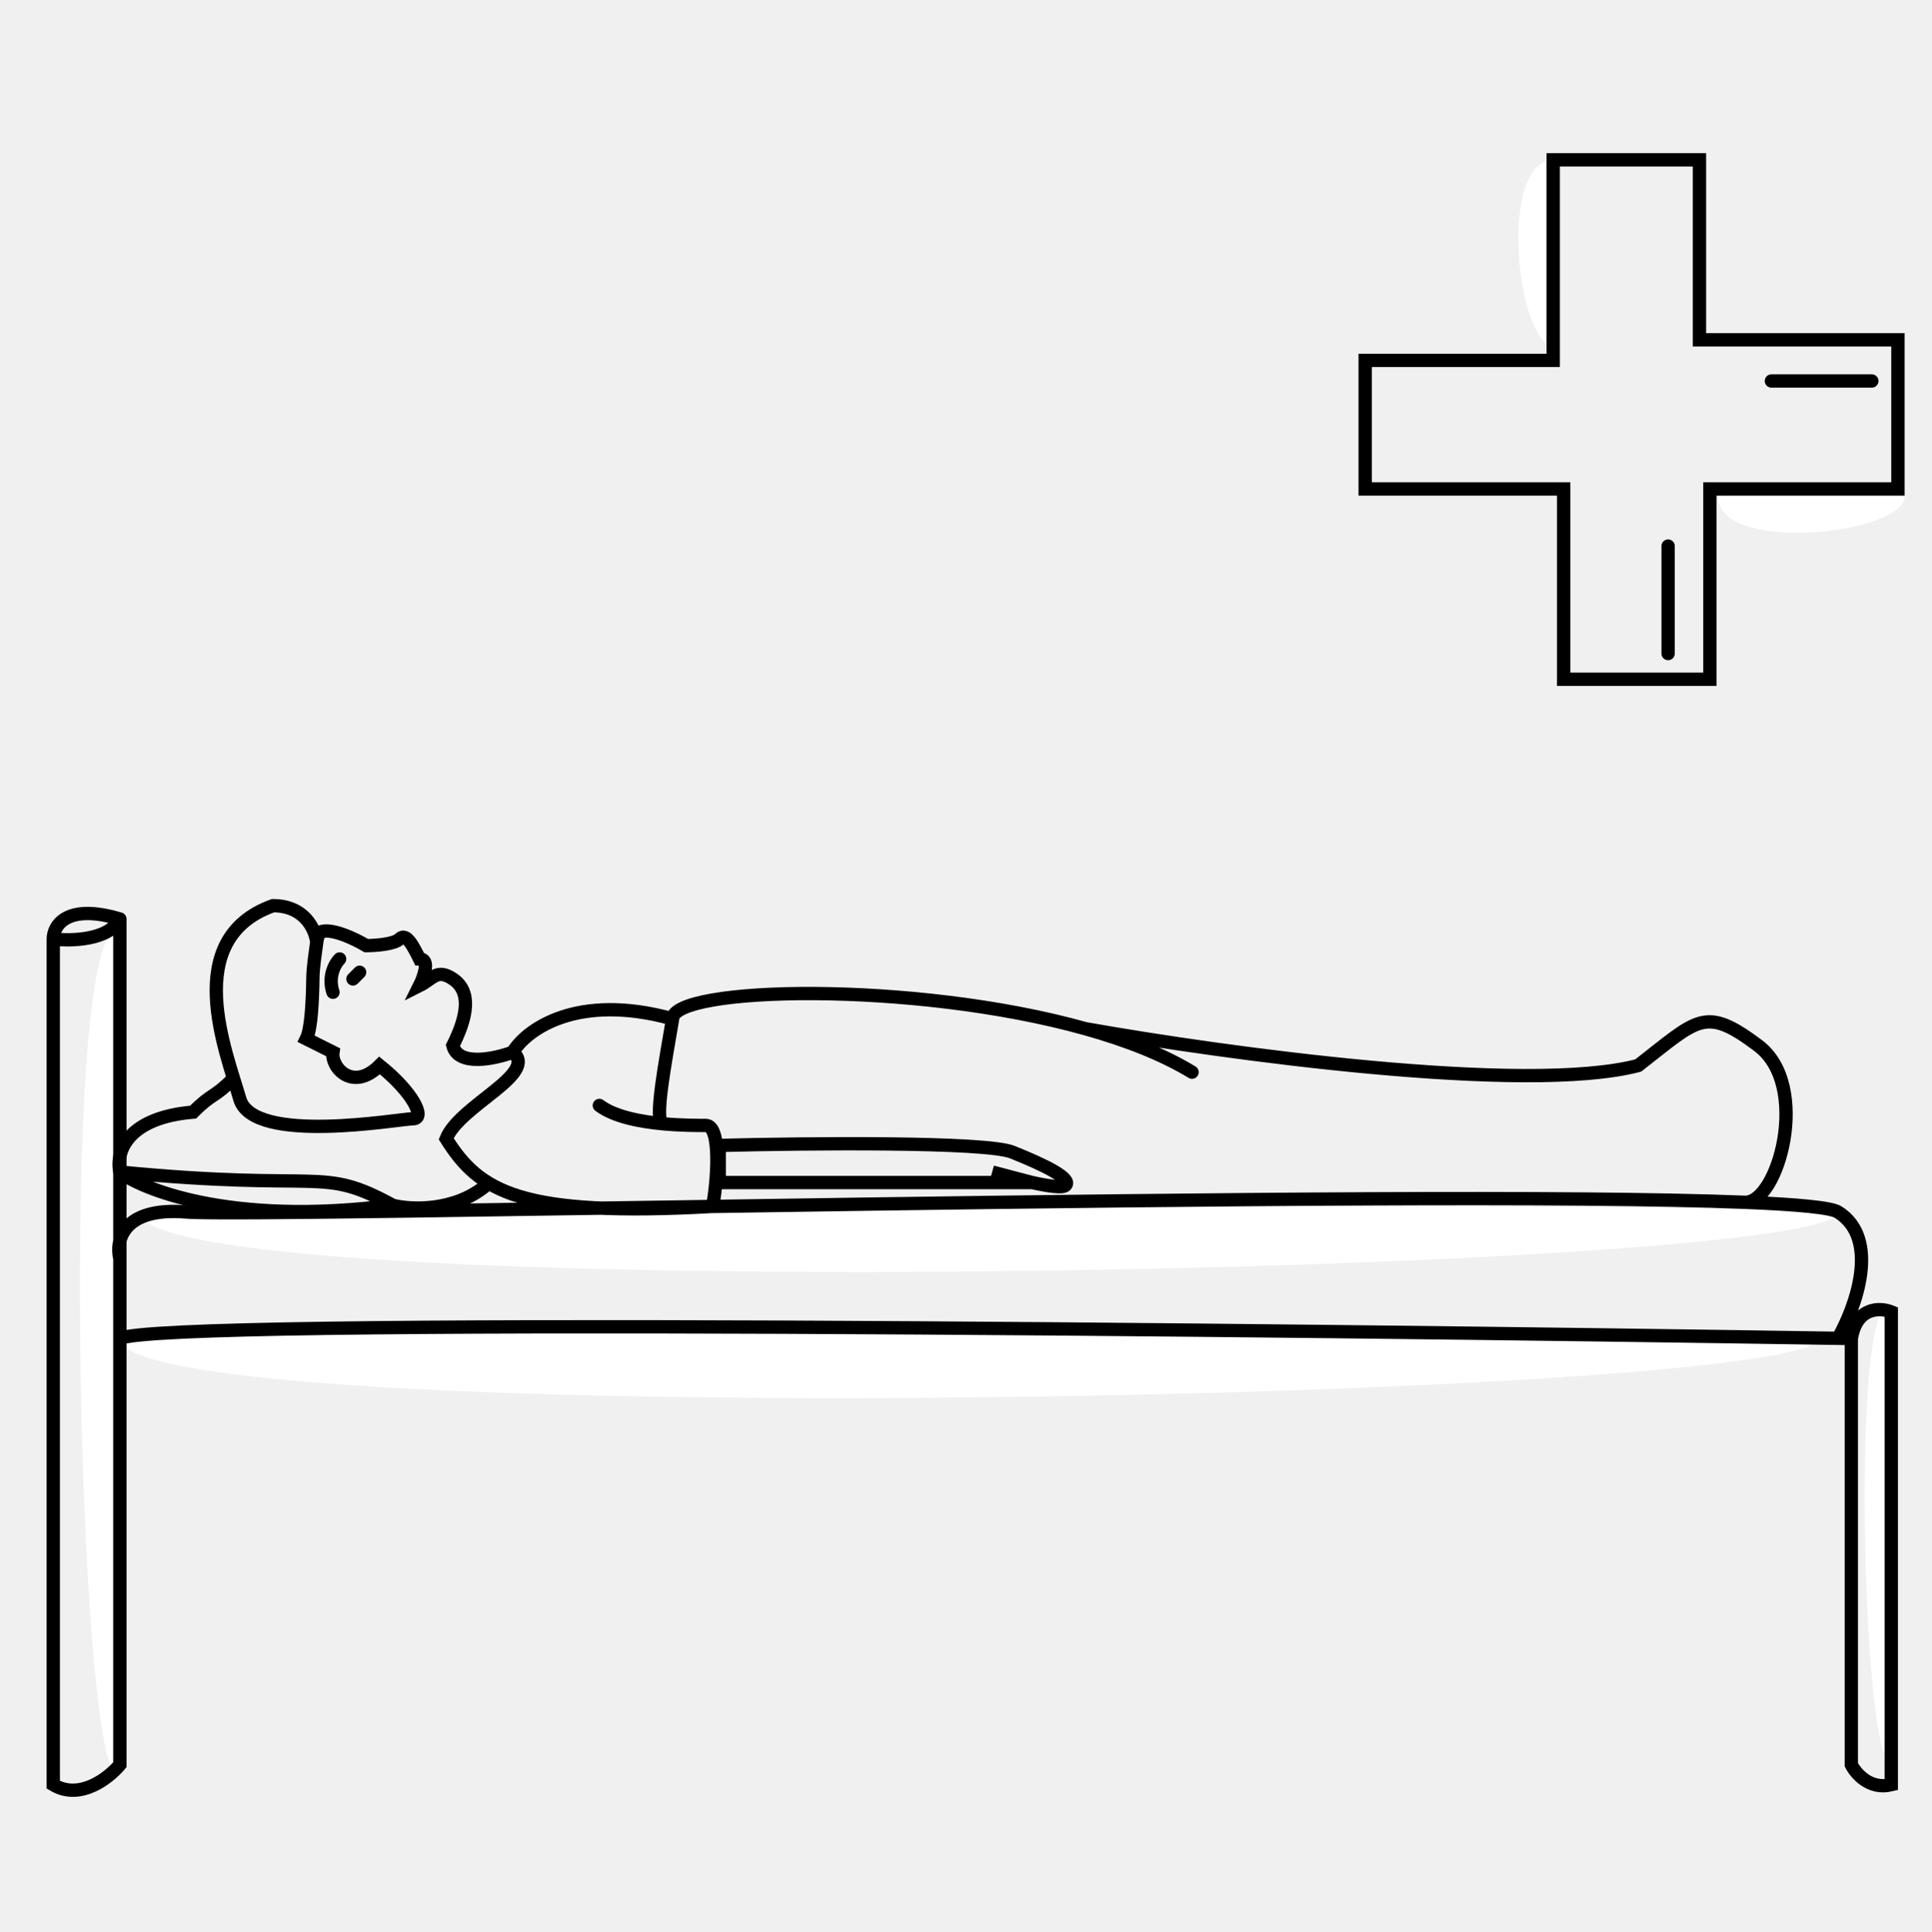
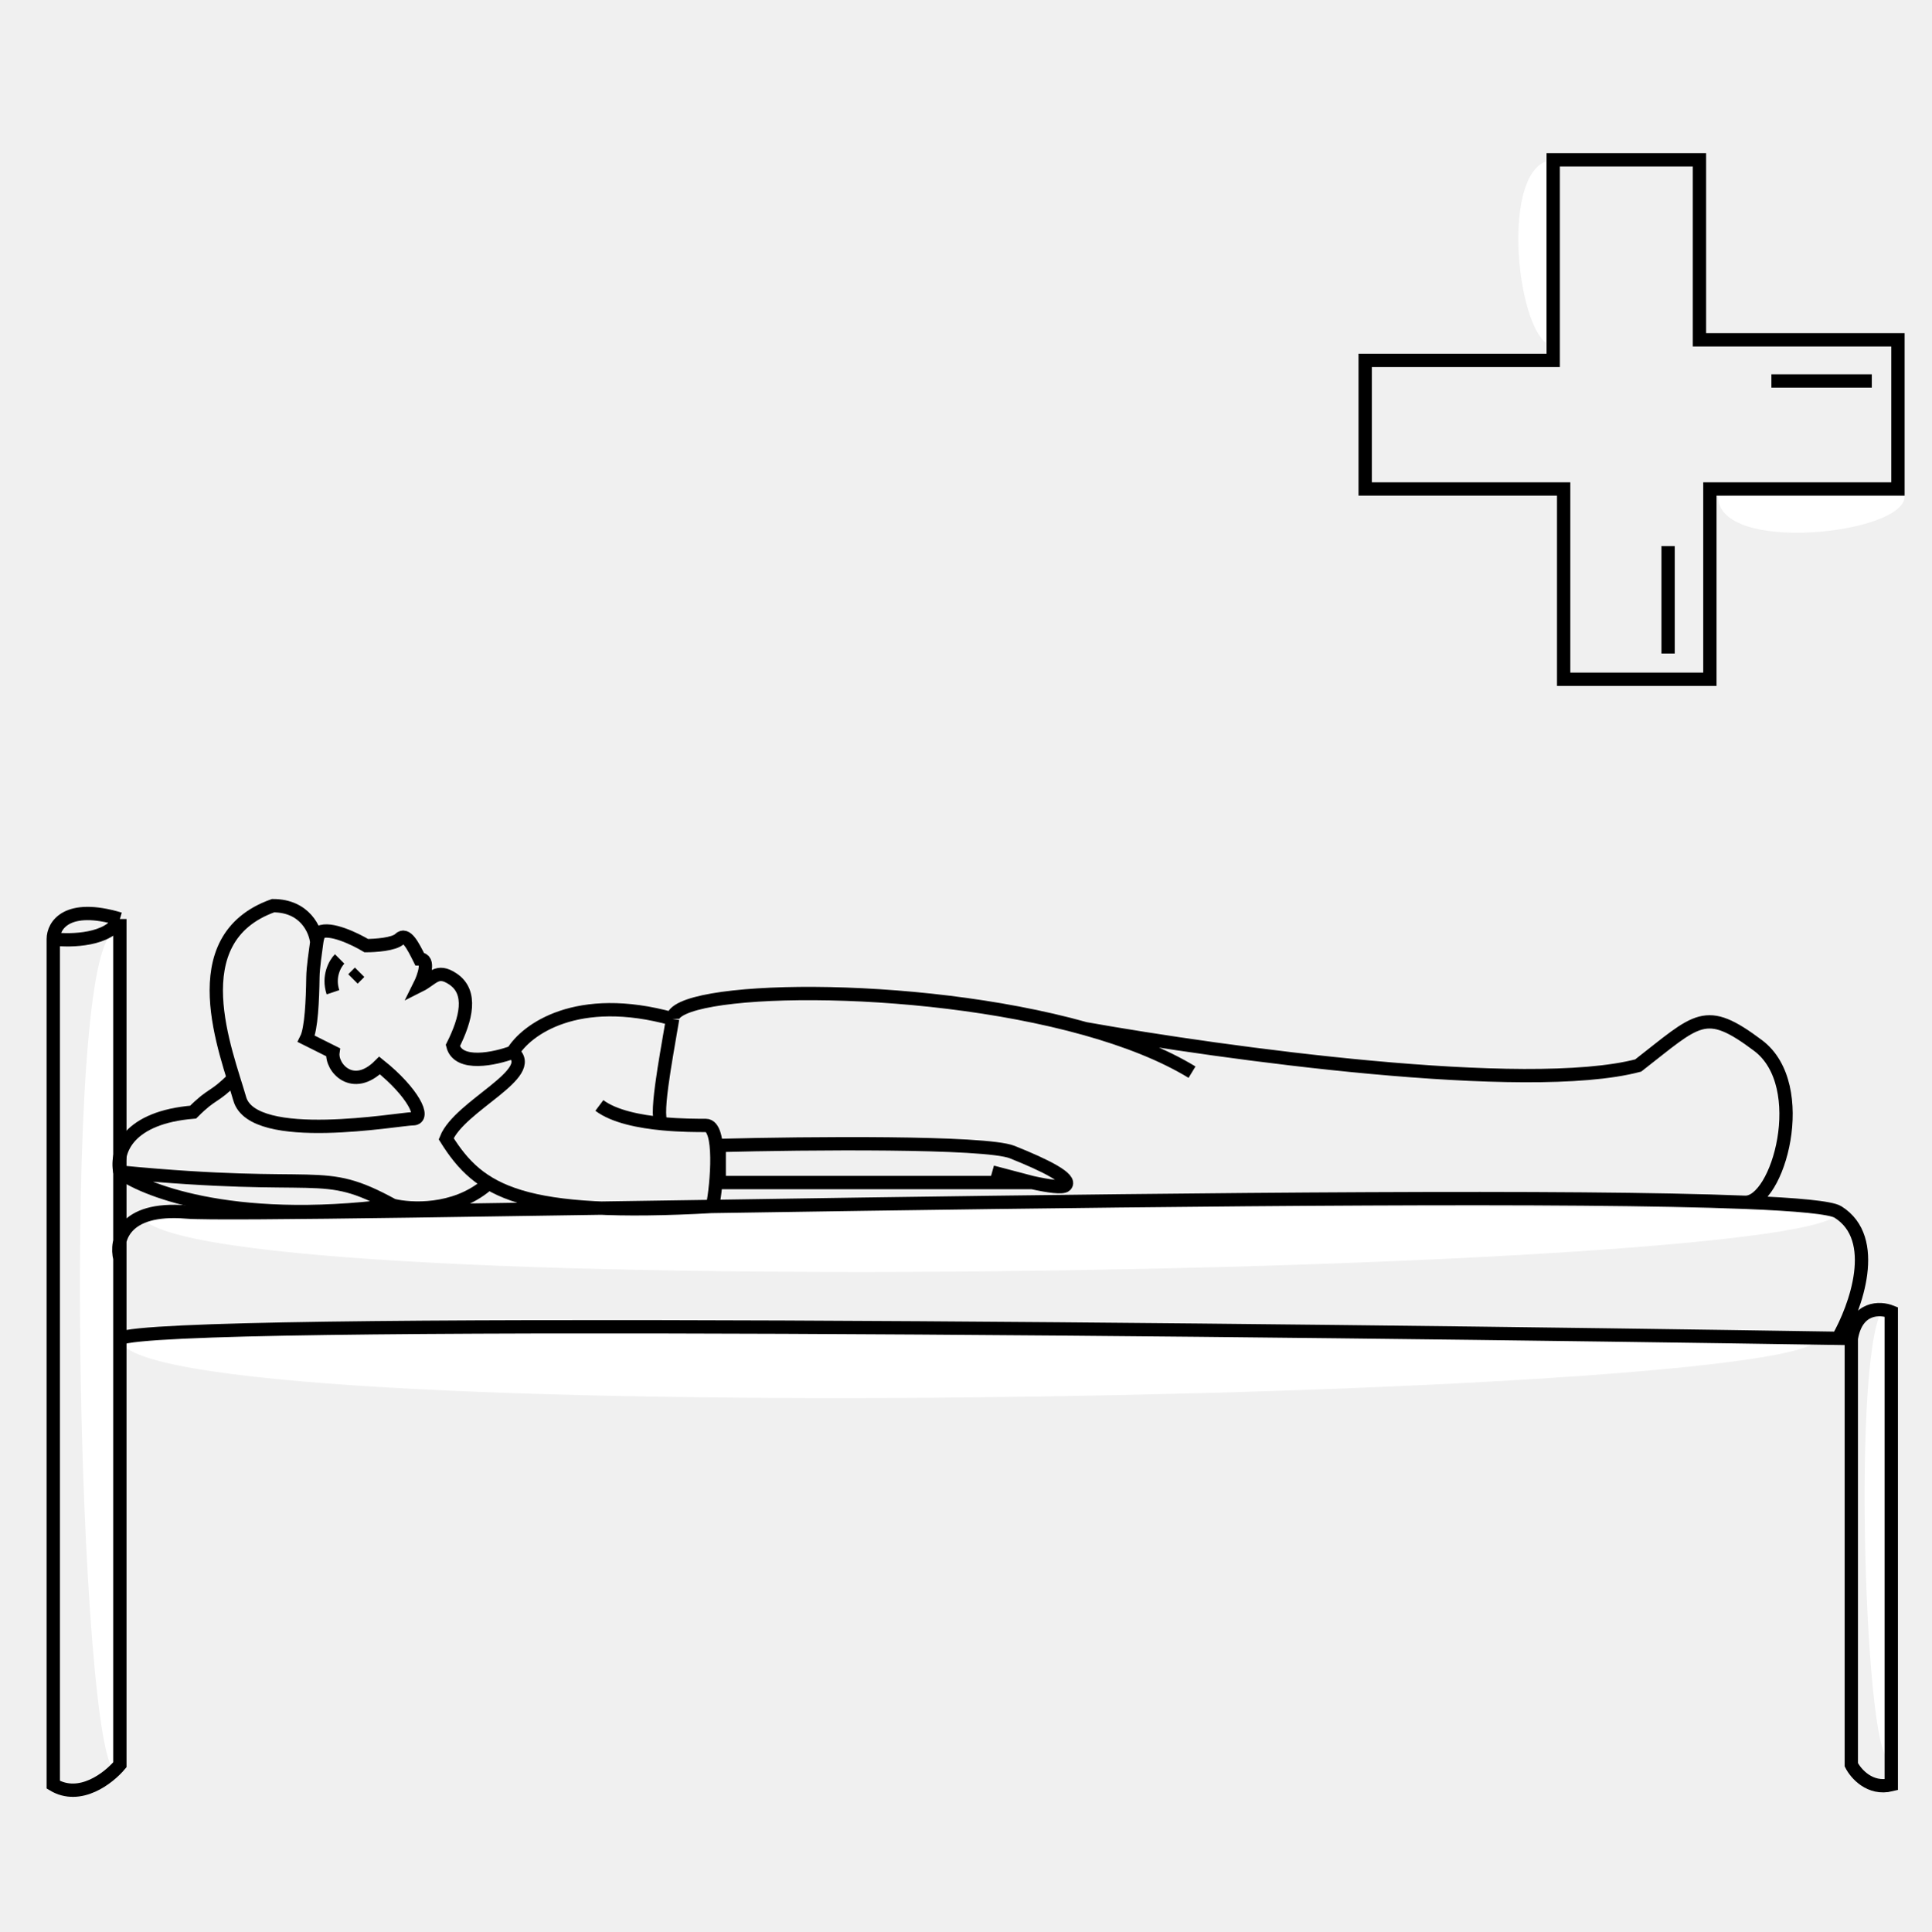
<svg xmlns="http://www.w3.org/2000/svg" viewBox="0 0 145 145" fill="none">
  <rect width="145" height="145" fill="transparent" />
  <path d="M10.5 91C33.118 90.434 128.161 90.321 138 90.999C138 95.665 10.5 98.209 10.5 91Z" fill="white" />
  <path d="M9 100.468C31.618 99.902 126.661 99.789 136.5 100.467C136.5 105.133 9 107.677 9 100.468Z" fill="white" />
  <path d="M8.718 70C9.059 81.176 9.127 128.138 8.718 133C5.902 133 4.366 70 8.718 70Z" fill="white" />
  <path d="M141.812 98C142.039 104.032 142.085 129.376 141.812 132C139.935 132 138.911 98 141.812 98Z" fill="white" />
-   <path d="M139 100.499V110.499V132.5C139.333 133.166 140.4 134.399 142 134C142 131.2 142 109.167 142 98.5C141.167 98.166 139.4 98.099 139 100.499ZM139 100.499C138.669 100.494 138.336 100.489 138 100.484M9 100.499C9 103.7 9 123.166 9 132.5C8.167 133.5 6 135.2 4 134C4 131.2 4 90.5 4 70.5M9 100.499V94.5M9 100.499C12.175 98.912 95.67 99.818 138 100.484M4 70.5C4 69.5 5 67.8 9 69M4 70.5C5.333 70.666 8.2 70.6 9 69M9 69V94.5M9 94.5C8.667 93.167 9.2 90.6 14 91C19.197 91.433 105.407 89.241 131 90.27M138 100.484C139.333 98.156 141.2 93 138 91C137.464 90.665 134.957 90.429 131 90.27M38.5 79C40.5 80.6 34.5 83 33.5 85.5C36 89.5 39.1 91.381 53.5 90.581C53.833 88.914 54.2 84.5 53 84.5C52.345 84.5 51.118 84.5 49.777 84.375M38.5 79C39.5 77.333 43.3 74.5 50.5 76.5M38.5 79C37.167 79.5 34.4 80.1 34 78.5C35 76.5 35.5 74.5 34 73.5C32.8 72.7 32.5 73.5 31.5 74C31.833 73.333 32.3 72 31.5 72C31 71 30.5 70 30 70.5C29.6 70.9 28.167 71 27.5 71C26.667 70.5 24.8 69.6 24 70C23.873 70.254 23.811 70.507 23.78 70.744M45 83C46.127 83.845 48.047 84.214 49.777 84.375M50.5 76.5C50 79.5 49.054 84.318 49.777 84.375M50.5 76.5C50.5 74.071 68.533 73.609 81.5 77.238M89.5 80.5C87.312 79.168 84.546 78.09 81.5 77.238M81.5 77.238C91.833 79.079 114.6 82.21 123 80C127.5 76.5 128 75.5 132 78.5C136 81.5 133.5 90.393 131 90.27M23.78 70.744V70.744C23.681 71.506 23.503 72.622 23.493 73.39C23.47 75.06 23.378 77.244 23 78C23.8 78.4 24.667 78.833 25 79C24.833 80.167 26.5 82 28.5 80C31 82 32 84 31 84C30 84 19 86 18 82.5C17 79 13.5 70.5 20.5 68C22.9 68 23.687 69.83 23.78 70.744Z" stroke="black" stroke-linecap="round" />
-   <path d="M77.5 88.789C78.71 89.057 79.787 89.213 80 89C80.5 88.5 78.5 87.501 76 86.501C74 85.701 60.5 85.834 54 86.001V88.789H77.5ZM77.5 88.789C76.44 88.554 75.278 88.233 74.5 88L77.5 88.789ZM25.5 72C25.166 72.333 24.6 73.3 25 74.5M27 73L26.5 73.5M9 88C24.5 89.5 24 87.5 29.5 90.5M9 88C8.666 86.333 9.7 83.9 14.5 83.5C16 82 16 82.5 17.5 81M9 88C10.5 89.167 17.1 92.1 29.5 90.5M29.5 90.5C30.833 90.833 34.1 91 36.5 89" stroke="black" stroke-linecap="round" />
+   <path d="M139 100.499V110.499V132.5C139.333 133.166 140.4 134.399 142 134C142 131.2 142 109.167 142 98.5C141.167 98.166 139.4 98.099 139 100.499ZM139 100.499C138.669 100.494 138.336 100.489 138 100.484M9 100.499C9 103.7 9 123.166 9 132.5C8.167 133.5 6 135.2 4 134C4 131.2 4 90.5 4 70.5M9 100.499V94.5M9 100.499C12.175 98.912 95.67 99.818 138 100.484M4 70.5C4 69.5 5 67.8 9 69M4 70.5C5.333 70.666 8.2 70.6 9 69M9 69V94.5M9 94.5C8.667 93.167 9.2 90.6 14 91C19.197 91.433 105.407 89.241 131 90.27M138 100.484C139.333 98.156 141.2 93 138 91C137.464 90.665 134.957 90.429 131 90.27M38.5 79C40.5 80.6 34.5 83 33.5 85.5C36 89.5 39.1 91.381 53.5 90.581C53.833 88.914 54.2 84.5 53 84.5C52.345 84.5 51.118 84.5 49.777 84.375M38.5 79C39.5 77.333 43.3 74.5 50.5 76.5M38.5 79C37.167 79.5 34.4 80.1 34 78.5C35 76.5 35.5 74.5 34 73.5C32.8 72.7 32.5 73.5 31.5 74C31.833 73.333 32.3 72 31.5 72C31 71 30.5 70 30 70.5C29.6 70.9 28.167 71 27.5 71C26.667 70.5 24.8 69.6 24 70C23.873 70.254 23.811 70.507 23.78 70.744M45 83C46.127 83.845 48.047 84.214 49.777 84.375M50.5 76.5C50 79.5 49.054 84.318 49.777 84.375M50.5 76.5C50.5 74.071 68.533 73.609 81.5 77.238M89.5 80.5C87.312 79.168 84.546 78.09 81.5 77.238M81.5 77.238C91.833 79.079 114.6 82.21 123 80C127.5 76.5 128 75.5 132 78.5C136 81.5 133.5 90.393 131 90.27M23.78 70.744V70.744C23.681 71.506 23.503 72.622 23.493 73.39C23.47 75.06 23.378 77.244 23 78C23.8 78.4 24.667 78.833 25 79C24.833 80.167 26.5 82 28.5 80C31 82 32 84 31 84C30 84 19 86 18 82.5C17 79 13.5 70.5 20.5 68C22.9 68 23.687 69.83 23.78 70.744Z" stroke="black" strokeLinecap="round" />
+   <path d="M77.5 88.789C78.71 89.057 79.787 89.213 80 89C80.5 88.5 78.5 87.501 76 86.501C74 85.701 60.5 85.834 54 86.001V88.789H77.5ZM77.5 88.789C76.44 88.554 75.278 88.233 74.5 88L77.5 88.789ZM25.5 72C25.166 72.333 24.6 73.3 25 74.5M27 73L26.5 73.5M9 88C24.5 89.5 24 87.5 29.5 90.5M9 88C8.666 86.333 9.7 83.9 14.5 83.5C16 82 16 82.5 17.5 81M9 88C10.5 89.167 17.1 92.1 29.5 90.5M29.5 90.5C30.833 90.833 34.1 91 36.5 89" stroke="black" strokeLinecap="round" />
  <path d="M129 37.282C131.484 36.941 141.92 36.873 143 37.282C143 40.098 129 41.634 129 37.282Z" fill="white" />
  <path d="M116.718 12C117.059 14.484 117.127 24.92 116.718 26C113.902 26 112.366 12 116.718 12Z" fill="white" />
-   <path d="M133 28.604H140.539M125.245 41V49.069M116.618 12H127.598V25.515H142.5V36.713H128.382V51H117.402V36.713H102.5V27.059H116.618V12Z" stroke="black" stroke-linecap="round" />
+   <path d="M133 28.604H140.539M125.245 41V49.069M116.618 12H127.598V25.515H142.5V36.713H128.382V51H117.402V36.713H102.5V27.059H116.618V12Z" stroke="black" strokeLinecap="round" />
</svg>
